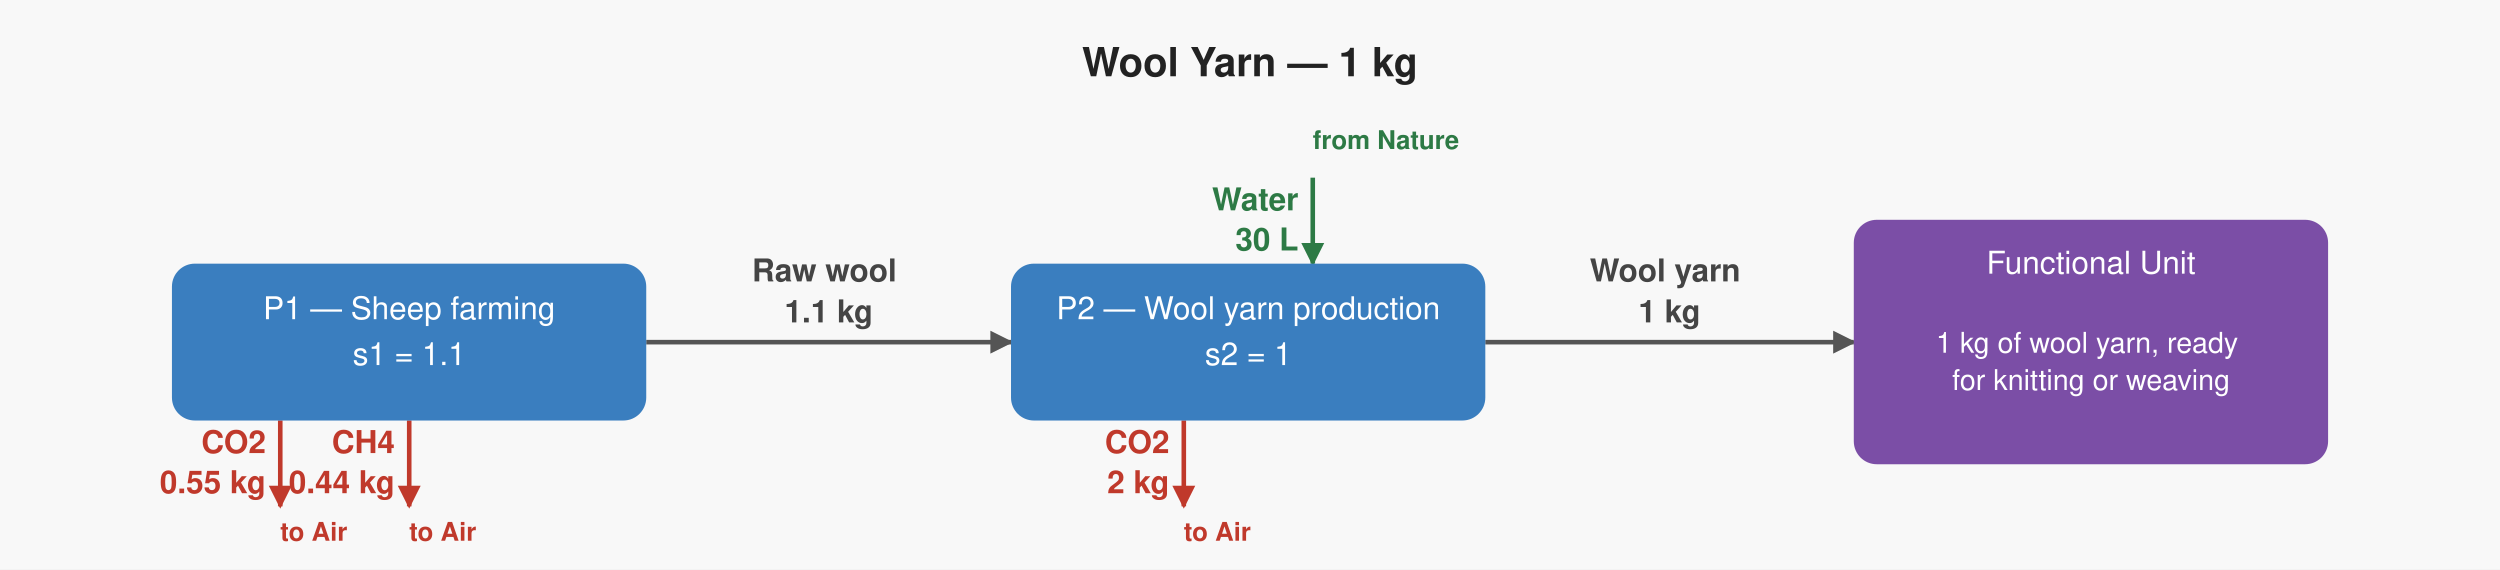
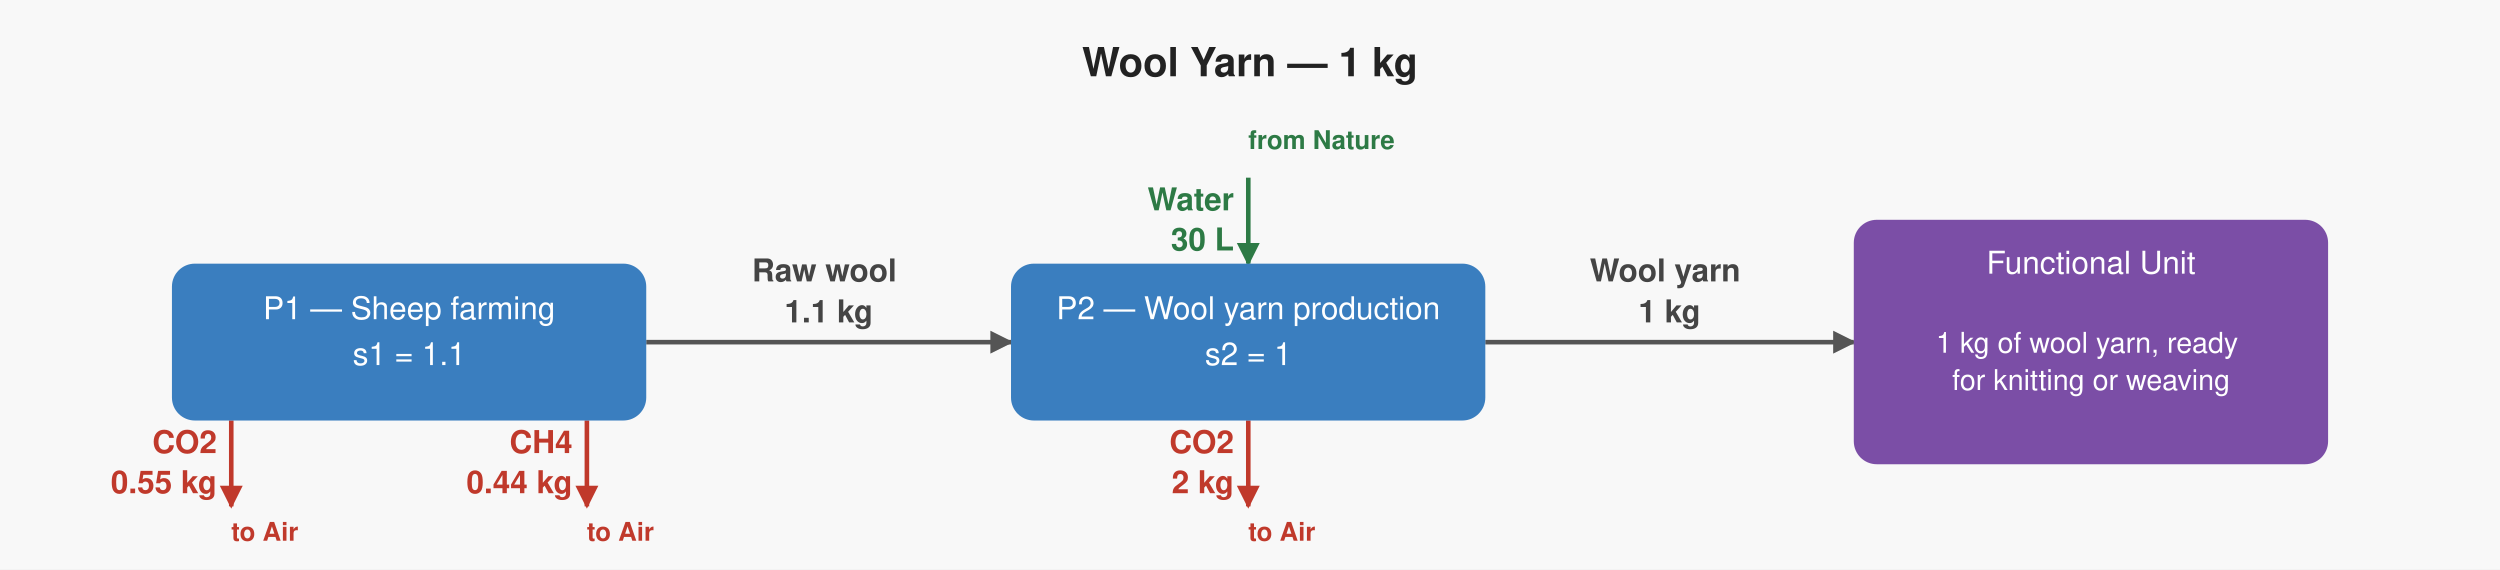
<svg xmlns="http://www.w3.org/2000/svg" width="872.4" height="198.7" viewBox="0 -76.7 872.4 198.7">
  <rect x="0" y="-76.7" width="872.4" height="198.7" fill="#f8f8f8" />
  <defs>
    <marker id="arr" viewBox="0 0 10 10" refX="9" refY="5" markerWidth="5" markerHeight="5" orient="auto">
      <path d="M0,0 L10,5 L0,10 z" fill="#555555" />
    </marker>
    <marker id="arr-green" viewBox="0 0 10 10" refX="9" refY="5" markerWidth="5" markerHeight="5" orient="auto">
      <path d="M0,0 L10,5 L0,10 z" fill="#2d7a45" />
    </marker>
    <marker id="arr-red" viewBox="0 0 10 10" refX="9" refY="5" markerWidth="5" markerHeight="5" orient="auto">
      <path d="M0,0 L10,5 L0,10 z" fill="#c0392b" />
    </marker>
  </defs>
  <text x="436.2" y="-50.1" text-anchor="middle" dominant-baseline="auto" font-family="Helvetica,Arial,sans-serif" font-size="14" font-weight="bold" fill="#222">Wool Yarn — 1 kg</text>
-   <line x1="97.8" y1="70.0" x2="97.8" y2="100.0" stroke="#c0392b" stroke-width="1.6" marker-end="url(#arr-red)" />
-   <text x="92.8" y="81.4" text-anchor="end" dominant-baseline="auto" font-family="Helvetica,Arial,sans-serif" font-size="11" font-weight="bold" fill="#c0392b">CO2</text>
-   <text x="92.8" y="95.4" text-anchor="end" dominant-baseline="auto" font-family="Helvetica,Arial,sans-serif" font-size="11" font-weight="bold" fill="#c0392b">0.55 kg</text>
-   <text x="97.8" y="112.0" text-anchor="start" dominant-baseline="auto" font-family="Helvetica,Arial,sans-serif" font-size="9" font-weight="bold" fill="#c0392b">to Air</text>
-   <line x1="142.8" y1="70.0" x2="142.8" y2="100.0" stroke="#c0392b" stroke-width="1.6" marker-end="url(#arr-red)" />
-   <text x="137.8" y="81.4" text-anchor="end" dominant-baseline="auto" font-family="Helvetica,Arial,sans-serif" font-size="11" font-weight="bold" fill="#c0392b">CH4</text>
-   <text x="137.8" y="95.4" text-anchor="end" dominant-baseline="auto" font-family="Helvetica,Arial,sans-serif" font-size="11" font-weight="bold" fill="#c0392b">0.44 kg</text>
-   <text x="142.8" y="112.0" text-anchor="start" dominant-baseline="auto" font-family="Helvetica,Arial,sans-serif" font-size="9" font-weight="bold" fill="#c0392b">to Air</text>
-   <text x="458.1" y="-24.7" text-anchor="start" dominant-baseline="auto" font-family="Helvetica,Arial,sans-serif" font-size="9" font-weight="bold" fill="#2d7a45">from Nature</text>
-   <line x1="458.1" y1="-14.7" x2="458.1" y2="15.3" stroke="#2d7a45" stroke-width="1.6" marker-end="url(#arr-green)" />
-   <text x="453.1" y="-3.3" text-anchor="end" dominant-baseline="auto" font-family="Helvetica,Arial,sans-serif" font-size="11" font-weight="bold" fill="#2d7a45">Water</text>
-   <text x="453.1" y="10.7" text-anchor="end" dominant-baseline="auto" font-family="Helvetica,Arial,sans-serif" font-size="11" font-weight="bold" fill="#2d7a45">30 L</text>
-   <line x1="413.1" y1="70.0" x2="413.1" y2="100.0" stroke="#c0392b" stroke-width="1.6" marker-end="url(#arr-red)" />
-   <text x="408.1" y="81.4" text-anchor="end" dominant-baseline="auto" font-family="Helvetica,Arial,sans-serif" font-size="11" font-weight="bold" fill="#c0392b">CO2</text>
-   <text x="408.1" y="95.4" text-anchor="end" dominant-baseline="auto" font-family="Helvetica,Arial,sans-serif" font-size="11" font-weight="bold" fill="#c0392b">2 kg</text>
-   <text x="413.1" y="112.0" text-anchor="start" dominant-baseline="auto" font-family="Helvetica,Arial,sans-serif" font-size="9" font-weight="bold" fill="#c0392b">to Air</text>
+   <line x1="80.7" y1="70.0" x2="80.7" y2="100.0" stroke="#c0392b" stroke-width="1.6" marker-end="url(#arr-red)" />
+   <text x="75.7" y="81.4" text-anchor="end" dominant-baseline="auto" font-family="Helvetica,Arial,sans-serif" font-size="11" font-weight="bold" fill="#c0392b">CO2</text>
+   <text x="75.7" y="95.4" text-anchor="end" dominant-baseline="auto" font-family="Helvetica,Arial,sans-serif" font-size="11" font-weight="bold" fill="#c0392b">0.55 kg</text>
+   <text x="80.7" y="112.0" text-anchor="start" dominant-baseline="auto" font-family="Helvetica,Arial,sans-serif" font-size="9" font-weight="bold" fill="#c0392b">to Air</text>
+   <line x1="204.8" y1="70.0" x2="204.8" y2="100.0" stroke="#c0392b" stroke-width="1.6" marker-end="url(#arr-red)" />
+   <text x="199.8" y="81.4" text-anchor="end" dominant-baseline="auto" font-family="Helvetica,Arial,sans-serif" font-size="11" font-weight="bold" fill="#c0392b">CH4</text>
+   <text x="199.8" y="95.4" text-anchor="end" dominant-baseline="auto" font-family="Helvetica,Arial,sans-serif" font-size="11" font-weight="bold" fill="#c0392b">0.44 kg</text>
+   <text x="204.8" y="112.0" text-anchor="start" dominant-baseline="auto" font-family="Helvetica,Arial,sans-serif" font-size="9" font-weight="bold" fill="#c0392b">to Air</text>
+   <text x="435.6" y="-24.7" text-anchor="start" dominant-baseline="auto" font-family="Helvetica,Arial,sans-serif" font-size="9" font-weight="bold" fill="#2d7a45">from Nature</text>
+   <line x1="435.6" y1="-14.7" x2="435.6" y2="15.3" stroke="#2d7a45" stroke-width="1.6" marker-end="url(#arr-green)" />
+   <text x="430.6" y="-3.3" text-anchor="end" dominant-baseline="auto" font-family="Helvetica,Arial,sans-serif" font-size="11" font-weight="bold" fill="#2d7a45">Water</text>
+   <text x="430.6" y="10.7" text-anchor="end" dominant-baseline="auto" font-family="Helvetica,Arial,sans-serif" font-size="11" font-weight="bold" fill="#2d7a45">30 L</text>
+   <line x1="435.6" y1="70.0" x2="435.6" y2="100.0" stroke="#c0392b" stroke-width="1.6" marker-end="url(#arr-red)" />
+   <text x="430.6" y="81.4" text-anchor="end" dominant-baseline="auto" font-family="Helvetica,Arial,sans-serif" font-size="11" font-weight="bold" fill="#c0392b">CO2</text>
+   <text x="430.6" y="95.4" text-anchor="end" dominant-baseline="auto" font-family="Helvetica,Arial,sans-serif" font-size="11" font-weight="bold" fill="#c0392b">2 kg</text>
+   <text x="435.6" y="112.0" text-anchor="start" dominant-baseline="auto" font-family="Helvetica,Arial,sans-serif" font-size="9" font-weight="bold" fill="#c0392b">to Air</text>
  <line x1="225.5" y1="42.7" x2="352.8" y2="42.7" stroke="#555555" stroke-width="1.6" marker-end="url(#arr)" />
  <text text-anchor="middle" font-family="Helvetica,Arial,sans-serif" font-size="11" font-weight="bold" fill="#444">
    <tspan x="289.2" y="21.5" dominant-baseline="auto">Raw wool</tspan>
    <tspan x="289.2" y="35.8" dominant-baseline="auto">1.1 kg</tspan>
  </text>
  <line x1="518.3" y1="42.7" x2="646.9" y2="42.7" stroke="#555555" stroke-width="1.6" marker-end="url(#arr)" />
  <text text-anchor="middle" font-family="Helvetica,Arial,sans-serif" font-size="11" font-weight="bold" fill="#444">
    <tspan x="582.6" y="21.5" dominant-baseline="auto">Wool yarn</tspan>
    <tspan x="582.6" y="35.8" dominant-baseline="auto">1 kg</tspan>
  </text>
  <rect x="60.0" y="15.3" width="165.513" height="54.745" rx="8" fill="#3a7ebf" />
  <text x="142.8" y="34.7" text-anchor="middle" dominant-baseline="auto" font-family="Helvetica,Arial,sans-serif" font-size="11" font-weight="normal" fill="white">P1 — Sheep farming</text>
  <text x="142.8" y="50.7" text-anchor="middle" dominant-baseline="auto" font-family="Helvetica,Arial,sans-serif" font-size="11" font-weight="normal" fill="white">s1 = 1.1</text>
  <rect x="352.8" y="15.3" width="165.513" height="54.745" rx="8" fill="#3a7ebf" />
  <text x="435.6" y="34.7" text-anchor="middle" dominant-baseline="auto" font-family="Helvetica,Arial,sans-serif" font-size="11" font-weight="normal" fill="white">P2 — Wool yarn production</text>
  <text x="435.6" y="50.7" text-anchor="middle" dominant-baseline="auto" font-family="Helvetica,Arial,sans-serif" font-size="11" font-weight="normal" fill="white">s2 = 1</text>
  <rect x="646.9" y="-0.0" width="165.513" height="85.301" rx="8" fill="#7b4ea6" />
  <text x="729.7" y="18.8" text-anchor="middle" dominant-baseline="auto" font-family="Helvetica,Arial,sans-serif" font-size="11" font-weight="normal" fill="white">Functional Unit</text>
  <text text-anchor="middle" font-family="Helvetica,Arial,sans-serif" font-size="10" font-weight="normal" fill="white">
    <tspan x="729.7" y="46.4" dominant-baseline="auto">1 kg of wool yarn, ready</tspan>
    <tspan x="729.7" y="59.4" dominant-baseline="auto">for knitting or weaving</tspan>
  </text>
</svg>
